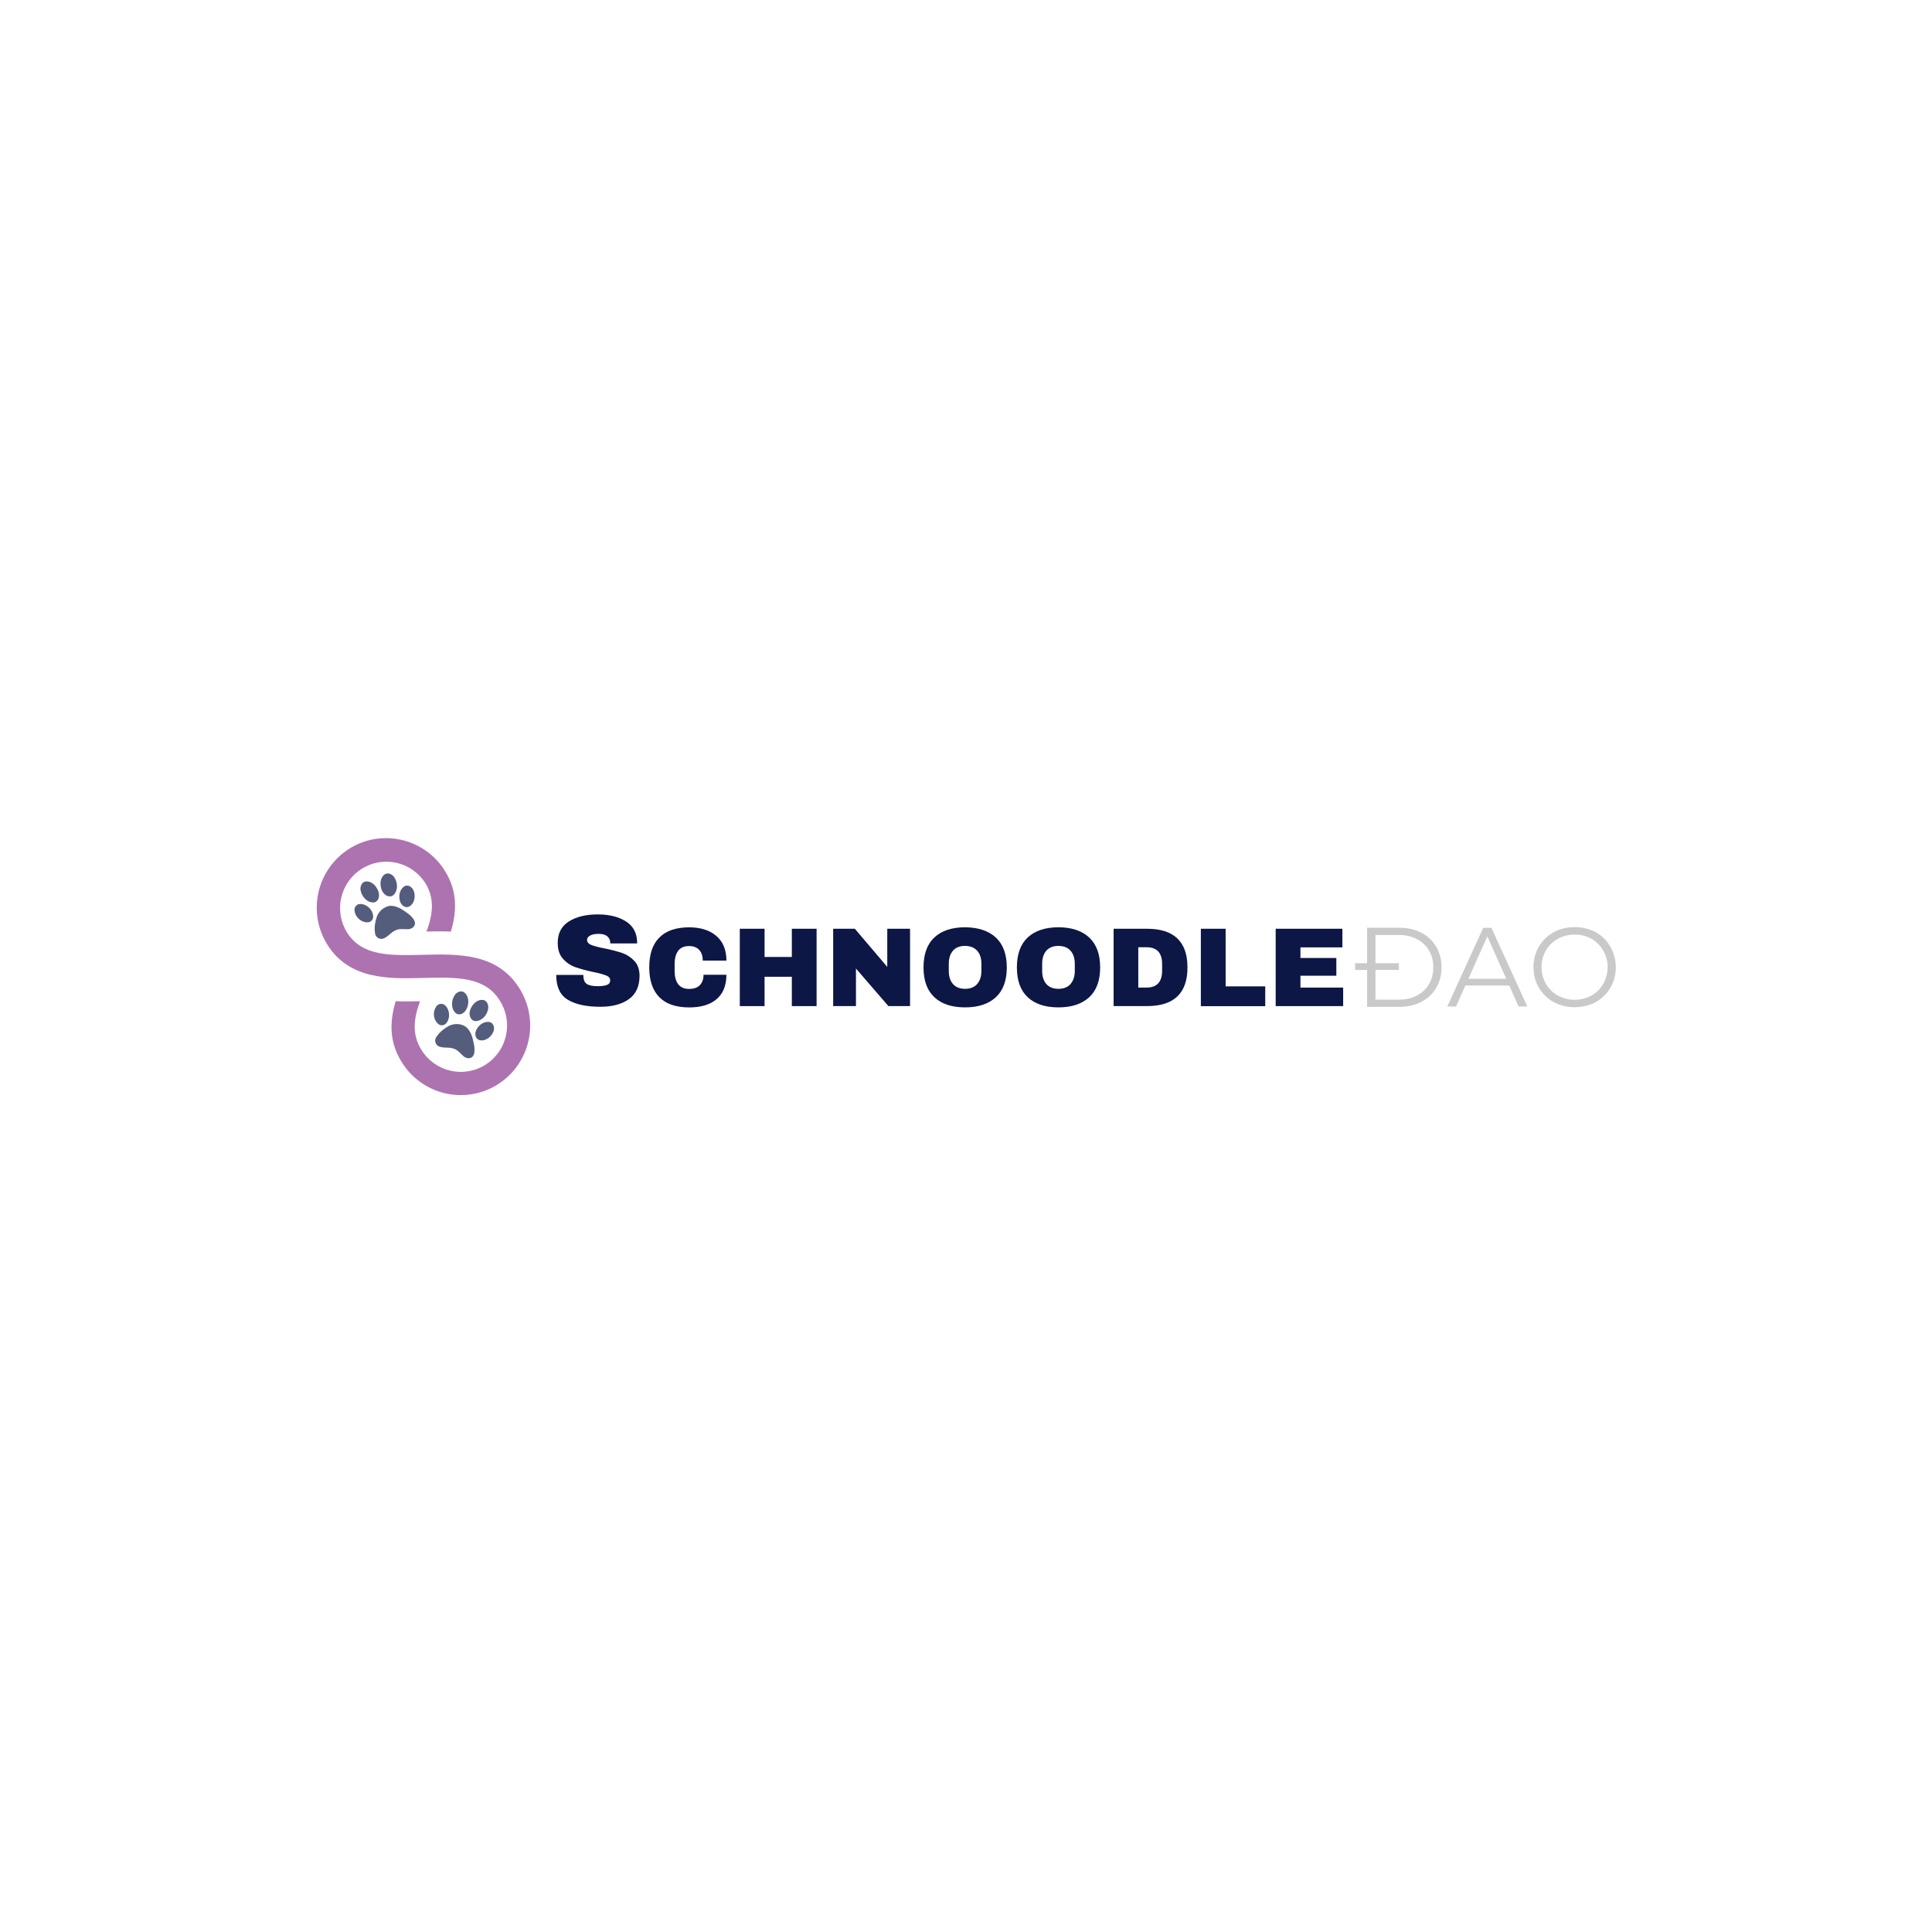
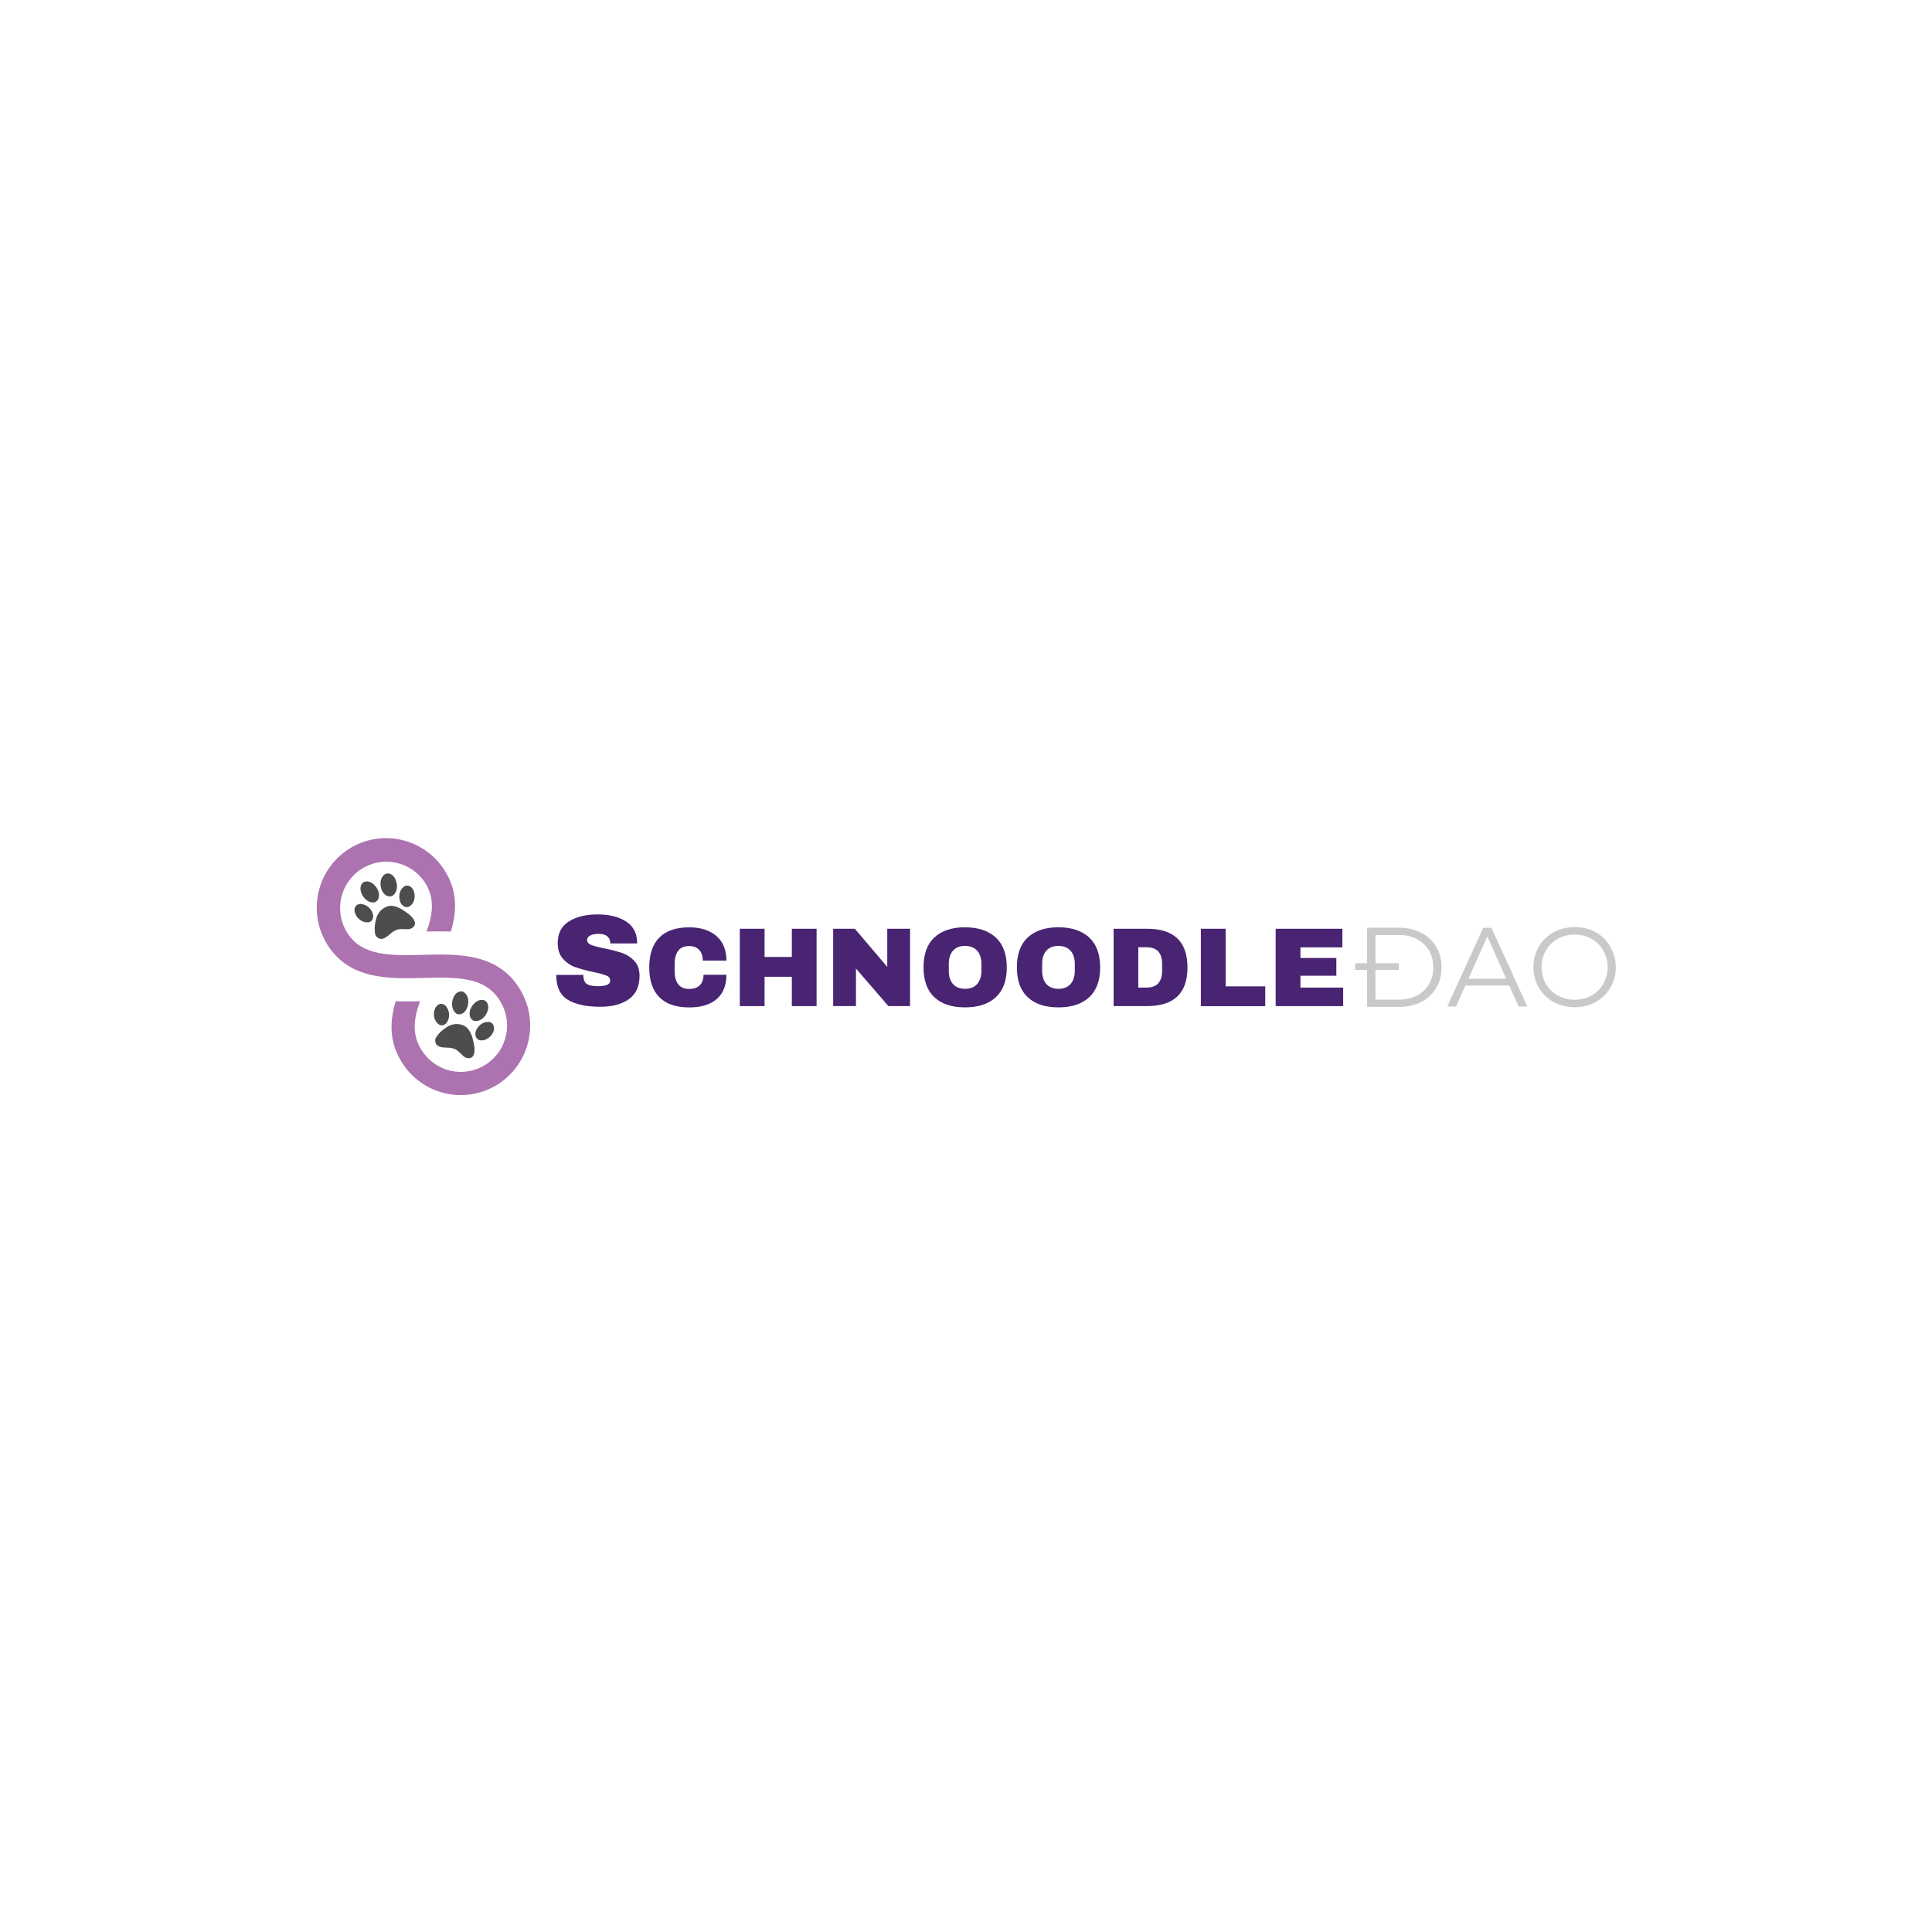
<svg xmlns="http://www.w3.org/2000/svg" width="500" zoomAndPan="magnify" viewBox="0 0 375 375" height="500" preserveAspectRatio="xMidYMid meet" version="1.0">
  <defs>
    <filter x="0%" y="0%" width="100%" height="100%" id="id1">
      <feColorMatrix values="0 0 0 0 1 0 0 0 0 1 0 0 0 0 1 0 0 0 1 0" color-interpolation-filters="sRGB" />
    </filter>
    <mask id="id2">
      <g filter="url(#id1)">
        <rect x="-37.5" width="450" fill="#000000" y="-37.5" height="450" fill-opacity="0.698" />
      </g>
    </mask>
    <clipPath id="id3">
      <path d="M 0.641 0.441 L 12.879 0.441 L 12.879 13.398 L 0.641 13.398 Z M 0.641 0.441 " clip-rule="nonzero" />
    </clipPath>
    <clipPath id="id4">
      <path d="M -1.145 3.504 L 10.664 -0.805 L 14.699 10.309 L 2.891 14.617 Z M -1.145 3.504 " clip-rule="nonzero" />
    </clipPath>
    <clipPath id="id5">
      <path d="M -1.172 3.547 L 10.637 -0.762 L 14.672 10.352 L 2.863 14.66 Z M -1.172 3.547 " clip-rule="nonzero" />
    </clipPath>
    <clipPath id="id6">
      <rect x="0" width="13" y="0" height="14" />
    </clipPath>
    <mask id="id7">
      <g filter="url(#id1)">
        <rect x="-37.5" width="450" fill="#000000" y="-37.5" height="450" fill-opacity="0.698" />
      </g>
    </mask>
    <clipPath id="id8">
      <path d="M 0 0.238 L 12 0.238 L 12 13.441 L 0 13.441 Z M 0 0.238 " clip-rule="nonzero" />
    </clipPath>
    <clipPath id="id9">
      <path d="M -2.379 9.812 L 2.098 -1.117 L 13.723 3.668 L 9.246 14.598 Z M -2.379 9.812 " clip-rule="nonzero" />
    </clipPath>
    <clipPath id="id10">
      <path d="M -2.379 9.812 L 2.098 -1.117 L 13.723 3.668 L 9.246 14.598 Z M -2.379 9.812 " clip-rule="nonzero" />
    </clipPath>
    <clipPath id="id11">
      <rect x="0" width="12" y="0" height="14" />
    </clipPath>
  </defs>
  <path fill="#ad73b1" d="M 86.305 168.945 C 88.844 172.938 88.68 176.965 87.512 180.82 C 85.871 180.75 84.285 180.773 82.781 180.809 C 84.047 177.449 84.402 174.344 82.52 171.352 C 82.199 170.859 81.836 170.402 81.426 169.98 C 81.02 169.559 80.574 169.184 80.094 168.848 C 79.609 168.516 79.102 168.23 78.562 167.996 C 78.027 167.766 77.473 167.586 76.898 167.461 C 76.328 167.336 75.746 167.266 75.16 167.254 C 74.578 167.242 73.996 167.289 73.418 167.391 C 72.84 167.496 72.281 167.652 71.734 167.867 C 71.188 168.078 70.668 168.344 70.172 168.656 C 69.68 168.973 69.219 169.332 68.797 169.734 C 68.371 170.141 67.992 170.582 67.652 171.062 C 67.316 171.543 67.027 172.051 66.789 172.586 C 66.551 173.121 66.363 173.676 66.234 174.25 C 66.102 174.82 66.031 175.402 66.012 175.988 C 65.996 176.574 66.035 177.16 66.129 177.738 C 66.227 178.316 66.379 178.883 66.586 179.43 C 66.793 179.98 67.051 180.504 67.359 181.004 C 70.285 185.629 75.758 185.488 82.105 185.328 C 88.832 185.156 96.461 184.961 100.754 191.734 C 101.234 192.484 101.641 193.273 101.965 194.102 C 102.293 194.93 102.535 195.781 102.691 196.66 C 102.848 197.535 102.918 198.418 102.902 199.309 C 102.887 200.199 102.781 201.078 102.59 201.949 C 102.402 202.82 102.129 203.664 101.77 204.477 C 101.414 205.293 100.98 206.066 100.473 206.797 C 99.961 207.527 99.387 208.199 98.742 208.812 C 98.102 209.43 97.406 209.977 96.656 210.453 C 95.906 210.93 95.117 211.328 94.289 211.652 C 93.457 211.973 92.605 212.207 91.73 212.359 C 90.855 212.512 89.973 212.578 89.086 212.555 C 88.195 212.531 87.32 212.422 86.453 212.223 C 85.586 212.027 84.75 211.746 83.938 211.383 C 83.125 211.02 82.359 210.578 81.633 210.062 C 80.91 209.547 80.242 208.965 79.633 208.32 C 79.023 207.672 78.484 206.969 78.012 206.215 C 75.477 202.223 75.637 198.195 76.809 194.332 C 78.449 194.398 80.031 194.375 81.535 194.34 C 80.285 197.699 79.918 200.809 81.812 203.797 C 82.125 204.305 82.484 204.773 82.891 205.207 C 83.297 205.641 83.738 206.031 84.223 206.379 C 84.707 206.723 85.219 207.016 85.758 207.262 C 86.301 207.504 86.859 207.695 87.438 207.828 C 88.02 207.957 88.605 208.031 89.199 208.051 C 89.789 208.066 90.379 208.023 90.965 207.922 C 91.551 207.82 92.121 207.664 92.672 207.449 C 93.227 207.234 93.754 206.969 94.254 206.648 C 94.758 206.332 95.223 205.965 95.648 205.555 C 96.078 205.141 96.465 204.691 96.805 204.203 C 97.145 203.719 97.434 203.199 97.668 202.656 C 97.906 202.109 98.09 201.547 98.215 200.965 C 98.34 200.383 98.41 199.797 98.418 199.203 C 98.43 198.605 98.383 198.016 98.273 197.43 C 98.168 196.848 98.004 196.277 97.785 195.723 C 97.566 195.172 97.293 194.645 96.973 194.145 C 94.043 189.523 88.57 189.66 82.223 189.82 C 75.5 189.992 67.867 190.188 63.574 183.414 C 63.102 182.664 62.707 181.875 62.387 181.051 C 62.066 180.223 61.832 179.371 61.68 178.5 C 61.527 177.625 61.465 176.746 61.484 175.859 C 61.504 174.973 61.613 174.098 61.805 173.234 C 61.996 172.367 62.273 171.531 62.629 170.719 C 62.988 169.91 63.422 169.141 63.93 168.414 C 64.438 167.688 65.012 167.02 65.648 166.406 C 66.289 165.797 66.984 165.254 67.73 164.777 C 73.98 160.789 82.324 162.664 86.305 168.945 Z M 86.305 168.945 " fill-opacity="1" fill-rule="nonzero" />
  <g mask="url(#id2)">
    <g transform="matrix(1, 0, 0, 1, 68, 169)">
      <g clip-path="url(#id6)">
        <g clip-path="url(#id3)">
          <g clip-path="url(#id4)">
            <g clip-path="url(#id5)">
-               <path d="M 7.082 6.977 C 6.152 7.348 5.508 7.996 5.141 8.93 C 4.809 9.922 4.625 11.004 4.785 12.051 C 4.797 12.832 5.637 13.441 6.383 13.176 C 7.289 12.879 7.84 11.969 8.723 11.602 C 9.445 11.211 10.273 11.359 11.043 11.359 C 11.719 11.395 12.488 11.004 12.555 10.277 C 12.555 9.551 11.973 9 11.477 8.539 C 10.559 7.84 9.582 7.102 8.426 6.871 C 7.965 6.77 7.52 6.805 7.082 6.977 Z M 1.574 6.516 C 1.34 6.594 1.152 6.734 1.012 6.938 C 0.867 7.137 0.801 7.363 0.805 7.609 C 0.852 8.965 2.191 10.207 3.582 10 C 4.156 9.898 4.477 9.312 4.43 8.77 C 4.328 7.609 3.305 6.586 2.148 6.469 C 1.953 6.438 1.762 6.453 1.574 6.516 Z M 10.699 2.934 C 9.668 3.379 9.336 4.691 9.586 5.703 C 9.703 6.465 10.426 7.27 11.25 7.027 C 12.375 6.602 12.699 5.129 12.363 4.082 C 12.164 3.375 11.465 2.703 10.699 2.934 Z M 2.723 2.16 C 2.129 2.402 1.875 3.184 1.988 3.793 C 2.207 5.016 3.242 6.246 4.57 6.164 C 4.695 6.152 4.809 6.113 4.918 6.051 C 5.672 5.625 5.684 4.59 5.387 3.875 C 5.008 2.922 4.113 1.988 3.012 2.094 C 2.914 2.102 2.816 2.125 2.723 2.16 Z M 6.855 0.609 L 6.785 0.645 C 5.867 1.172 5.707 2.391 5.961 3.336 C 6.145 4.199 6.891 5.129 7.867 4.98 C 8.008 4.953 8.137 4.902 8.258 4.82 C 9.219 4.059 9.242 2.586 8.691 1.574 C 8.395 0.883 7.59 0.332 6.855 0.609 Z M 6.855 0.609 " fill-opacity="1" fill-rule="nonzero" style="fill: rgb(12, 23, 69);" />
+               <path d="M 7.082 6.977 C 6.152 7.348 5.508 7.996 5.141 8.93 C 4.809 9.922 4.625 11.004 4.785 12.051 C 4.797 12.832 5.637 13.441 6.383 13.176 C 7.289 12.879 7.84 11.969 8.723 11.602 C 9.445 11.211 10.273 11.359 11.043 11.359 C 11.719 11.395 12.488 11.004 12.555 10.277 C 12.555 9.551 11.973 9 11.477 8.539 C 10.559 7.84 9.582 7.102 8.426 6.871 C 7.965 6.77 7.52 6.805 7.082 6.977 Z M 1.574 6.516 C 1.34 6.594 1.152 6.734 1.012 6.938 C 0.867 7.137 0.801 7.363 0.805 7.609 C 0.852 8.965 2.191 10.207 3.582 10 C 4.156 9.898 4.477 9.312 4.43 8.77 C 4.328 7.609 3.305 6.586 2.148 6.469 C 1.953 6.438 1.762 6.453 1.574 6.516 Z M 10.699 2.934 C 9.668 3.379 9.336 4.691 9.586 5.703 C 9.703 6.465 10.426 7.27 11.25 7.027 C 12.375 6.602 12.699 5.129 12.363 4.082 C 12.164 3.375 11.465 2.703 10.699 2.934 Z M 2.723 2.16 C 2.129 2.402 1.875 3.184 1.988 3.793 C 2.207 5.016 3.242 6.246 4.57 6.164 C 4.695 6.152 4.809 6.113 4.918 6.051 C 5.672 5.625 5.684 4.59 5.387 3.875 C 5.008 2.922 4.113 1.988 3.012 2.094 C 2.914 2.102 2.816 2.125 2.723 2.16 Z M 6.855 0.609 L 6.785 0.645 C 5.867 1.172 5.707 2.391 5.961 3.336 C 6.145 4.199 6.891 5.129 7.867 4.98 C 8.008 4.953 8.137 4.902 8.258 4.82 C 9.219 4.059 9.242 2.586 8.691 1.574 C 8.395 0.883 7.59 0.332 6.855 0.609 Z M 6.855 0.609 " fill-opacity="1" fill-rule="nonzero" style="" />
            </g>
          </g>
        </g>
      </g>
    </g>
  </g>
  <g mask="url(#id7)">
    <g transform="matrix(1, 0, 0, 1, 84, 192)">
      <g clip-path="url(#id11)">
        <g clip-path="url(#id8)">
          <g clip-path="url(#id9)">
            <g clip-path="url(#id10)">
-               <path d="M 5.852 6.996 C 4.992 6.637 3.938 6.719 3.109 7.133 C 2.191 7.641 1.344 8.316 0.758 9.191 C 0.238 9.777 0.445 10.793 1.18 11.102 C 2.055 11.492 3.074 11.195 3.969 11.516 C 4.762 11.711 5.277 12.379 5.852 12.906 C 6.324 13.391 7.16 13.621 7.699 13.125 C 8.184 12.598 8.125 11.781 8.066 11.113 C 7.859 9.973 7.641 8.766 6.93 7.824 C 6.648 7.445 6.289 7.172 5.852 6.996 Z M 2.086 2.945 C 1.863 2.848 1.629 2.824 1.387 2.875 C 1.145 2.93 0.941 3.047 0.781 3.234 C -0.094 4.27 0.055 6.098 1.227 6.867 C 1.719 7.18 2.352 6.961 2.684 6.535 C 3.383 5.602 3.316 4.164 2.547 3.289 C 2.422 3.137 2.27 3.023 2.086 2.945 Z M 11.234 6.441 C 10.18 6.074 9.043 6.812 8.551 7.73 C 8.125 8.363 8.125 9.445 8.895 9.824 C 10.008 10.262 11.246 9.398 11.695 8.398 C 12.039 7.773 11.969 6.789 11.234 6.441 Z M 5.863 0.496 C 5.254 0.266 4.543 0.68 4.223 1.207 C 3.559 2.254 3.5 3.867 4.531 4.707 C 4.637 4.773 4.746 4.82 4.863 4.855 C 5.715 5.051 6.414 4.305 6.68 3.566 C 7.047 2.613 7 1.312 6.117 0.645 C 6.047 0.57 5.961 0.52 5.863 0.496 Z M 9.965 2.133 C 9.941 2.121 9.922 2.113 9.895 2.113 C 8.863 1.883 7.922 2.676 7.473 3.539 C 7.027 4.309 6.957 5.492 7.785 6.047 C 7.906 6.129 8.039 6.172 8.184 6.184 C 9.414 6.266 10.41 5.195 10.688 4.078 C 10.918 3.379 10.699 2.422 9.965 2.133 Z M 9.965 2.133 " fill-opacity="1" fill-rule="nonzero" style="fill: rgb(12, 23, 69);" />
+               <path d="M 5.852 6.996 C 4.992 6.637 3.938 6.719 3.109 7.133 C 2.191 7.641 1.344 8.316 0.758 9.191 C 0.238 9.777 0.445 10.793 1.18 11.102 C 2.055 11.492 3.074 11.195 3.969 11.516 C 4.762 11.711 5.277 12.379 5.852 12.906 C 6.324 13.391 7.16 13.621 7.699 13.125 C 8.184 12.598 8.125 11.781 8.066 11.113 C 7.859 9.973 7.641 8.766 6.93 7.824 C 6.648 7.445 6.289 7.172 5.852 6.996 Z M 2.086 2.945 C 1.863 2.848 1.629 2.824 1.387 2.875 C 1.145 2.93 0.941 3.047 0.781 3.234 C -0.094 4.27 0.055 6.098 1.227 6.867 C 1.719 7.18 2.352 6.961 2.684 6.535 C 3.383 5.602 3.316 4.164 2.547 3.289 C 2.422 3.137 2.27 3.023 2.086 2.945 Z M 11.234 6.441 C 10.18 6.074 9.043 6.812 8.551 7.73 C 8.125 8.363 8.125 9.445 8.895 9.824 C 10.008 10.262 11.246 9.398 11.695 8.398 C 12.039 7.773 11.969 6.789 11.234 6.441 Z M 5.863 0.496 C 5.254 0.266 4.543 0.68 4.223 1.207 C 3.559 2.254 3.5 3.867 4.531 4.707 C 4.637 4.773 4.746 4.82 4.863 4.855 C 5.715 5.051 6.414 4.305 6.68 3.566 C 7.047 2.613 7 1.312 6.117 0.645 C 6.047 0.57 5.961 0.52 5.863 0.496 Z M 9.965 2.133 C 9.941 2.121 9.922 2.113 9.895 2.113 C 8.863 1.883 7.922 2.676 7.473 3.539 C 7.027 4.309 6.957 5.492 7.785 6.047 C 7.906 6.129 8.039 6.172 8.184 6.184 C 9.414 6.266 10.41 5.195 10.688 4.078 C 10.918 3.379 10.699 2.422 9.965 2.133 Z M 9.965 2.133 " fill-opacity="1" fill-rule="nonzero" style="" />
            </g>
          </g>
        </g>
      </g>
    </g>
  </g>
  <path fill="#c9c9c9" d="M 294.758 195.363 L 296.449 195.363 L 289.48 180.086 L 287.891 180.086 L 280.922 195.363 L 282.613 195.363 L 284.434 191.285 L 292.938 191.285 Z M 285.02 189.977 L 288.691 181.758 L 292.359 189.977 Z M 285.02 189.977 " fill-opacity="1" fill-rule="nonzero" />
  <path fill="#c9c9c9" d="M 305.645 195.5 C 304.547 195.512 303.484 195.32 302.461 194.922 C 301.5 194.555 300.652 194.004 299.918 193.277 C 299.191 192.57 298.633 191.746 298.242 190.809 C 297.84 189.82 297.637 188.789 297.637 187.723 C 297.637 186.652 297.84 185.621 298.242 184.633 C 298.637 183.691 299.199 182.863 299.93 182.152 C 300.66 181.438 301.496 180.895 302.445 180.52 C 303.477 180.137 304.539 179.949 305.637 179.949 C 306.734 179.949 307.797 180.137 308.828 180.52 C 309.781 180.887 310.621 181.43 311.352 182.148 C 311.898 182.711 312.352 183.34 312.715 184.035 C 313.078 184.73 313.336 185.465 313.484 186.238 C 313.633 187.008 313.668 187.785 313.59 188.566 C 313.512 189.348 313.324 190.102 313.027 190.828 C 312.633 191.77 312.07 192.594 311.34 193.305 C 310.609 194.016 309.773 194.555 308.824 194.922 C 307.797 195.309 306.738 195.5 305.645 195.5 Z M 305.645 194.055 C 306.516 194.066 307.359 193.91 308.168 193.586 C 308.934 193.281 309.609 192.84 310.191 192.262 C 310.777 191.684 311.227 191.012 311.535 190.25 C 311.781 189.66 311.941 189.047 312.008 188.414 C 312.074 187.777 312.051 187.148 311.93 186.52 C 311.812 185.891 311.605 185.297 311.309 184.73 C 311.012 184.164 310.641 183.652 310.195 183.195 C 309.613 182.613 308.938 182.172 308.168 181.871 C 307.359 181.547 306.516 181.391 305.645 181.402 C 304.766 181.391 303.918 181.547 303.098 181.871 C 302.332 182.176 301.648 182.617 301.055 183.195 C 300.477 183.781 300.023 184.453 299.699 185.211 C 299.359 186.016 299.195 186.855 299.215 187.73 C 299.207 188.598 299.367 189.43 299.699 190.234 C 300.012 191 300.461 191.672 301.055 192.246 C 301.641 192.836 302.324 193.277 303.098 193.574 C 303.914 193.91 304.762 194.074 305.645 194.055 Z M 305.645 194.055 " fill-opacity="1" fill-rule="nonzero" />
-   <path d="M 139.055 181.68 C 140.344 182.789 140.996 184.387 140.996 186.449 L 136.406 186.449 C 136.406 185.578 136.18 184.887 135.719 184.387 C 135.258 183.883 134.613 183.629 133.777 183.629 C 132.805 183.629 132.086 183.934 131.633 184.551 C 131.18 185.168 130.945 186.008 130.945 187.102 L 130.945 188.496 C 130.945 189.57 131.172 190.43 131.633 191.027 C 132.09 191.629 132.789 191.949 133.727 191.949 C 134.664 191.949 135.367 191.715 135.836 191.227 C 136.305 190.738 136.555 190.066 136.555 189.195 L 140.996 189.195 C 140.996 191.242 140.375 192.82 139.121 193.91 C 137.863 195 136.086 195.539 133.793 195.539 C 131.23 195.539 129.305 194.887 127.996 193.574 C 126.691 192.266 126.02 190.336 126.02 187.766 C 126.02 185.199 126.676 183.266 127.996 181.957 C 129.305 180.648 131.246 179.992 133.793 179.992 C 136.008 180.004 137.766 180.559 139.055 181.68 Z M 139.055 181.68 " fill-opacity="1" fill-rule="nonzero" style="fill: rgb(12, 23, 69);" />
-   <path d="M 153.695 195.285 L 153.695 189.59 L 148.402 189.59 L 148.402 195.285 L 143.594 195.285 L 143.594 180.27 L 148.402 180.27 L 148.402 185.746 L 153.695 185.746 L 153.695 180.27 L 158.5 180.27 L 158.5 195.285 Z M 153.695 195.285 " fill-opacity="1" fill-rule="nonzero" style="fill: rgb(12, 23, 69);" />
-   <path d="M 172.438 195.285 L 166.141 187.992 L 166.141 195.285 L 161.719 195.285 L 161.719 180.27 L 165.922 180.27 L 172.219 187.676 L 172.219 180.27 L 176.641 180.27 L 176.641 195.285 Z M 172.438 195.285 " fill-opacity="1" fill-rule="nonzero" style="fill: rgb(12, 23, 69);" />
-   <path d="M 193.305 181.984 C 194.715 183.312 195.418 185.242 195.418 187.777 C 195.418 190.309 194.715 192.242 193.305 193.551 C 191.898 194.859 189.906 195.531 187.328 195.531 C 184.75 195.531 182.754 194.879 181.348 193.551 C 179.941 192.227 179.254 190.312 179.254 187.758 C 179.254 185.207 179.957 183.273 181.348 181.969 C 182.738 180.66 184.742 179.984 187.328 179.984 C 189.891 180.004 191.883 180.676 193.305 181.984 Z M 184.965 184.535 C 184.43 185.156 184.16 186.012 184.16 187.066 L 184.16 188.461 C 184.16 189.52 184.43 190.375 184.965 190.992 C 185.5 191.605 186.289 191.93 187.309 191.93 C 188.348 191.93 189.137 191.613 189.672 190.992 C 190.207 190.371 190.492 189.512 190.492 188.461 L 190.492 187.07 C 190.492 186.012 190.227 185.156 189.672 184.539 C 189.117 183.922 188.332 183.602 187.309 183.602 C 186.289 183.602 185.5 183.914 184.965 184.535 Z M 184.965 184.535 " fill-opacity="1" fill-rule="nonzero" style="fill: rgb(12, 23, 69);" />
-   <path d="M 211.43 181.984 C 212.836 183.312 213.539 185.242 213.539 187.777 C 213.539 190.309 212.836 192.242 211.43 193.551 C 210.023 194.859 208.031 195.531 205.449 195.531 C 202.871 195.531 200.879 194.879 199.469 193.551 C 198.062 192.227 197.379 190.312 197.379 187.758 C 197.379 185.207 198.082 183.273 199.469 181.969 C 200.879 180.656 202.871 179.984 205.449 179.984 C 208.027 179.984 210.023 180.676 211.43 181.984 Z M 203.086 184.535 C 202.551 185.156 202.285 186.012 202.285 187.066 L 202.285 188.461 C 202.285 189.52 202.551 190.375 203.086 190.992 C 203.625 191.605 204.41 191.93 205.434 191.93 C 206.457 191.93 207.258 191.613 207.793 190.992 C 208.332 190.371 208.617 189.512 208.617 188.461 L 208.617 187.07 C 208.617 186.012 208.348 185.156 207.793 184.539 C 207.258 183.918 206.453 183.602 205.434 183.602 C 204.41 183.602 203.641 183.914 203.086 184.535 Z M 203.086 184.535 " fill-opacity="1" fill-rule="nonzero" style="fill: rgb(12, 23, 69);" />
-   <path d="M 230.488 187.777 C 230.488 192.781 227.871 195.281 222.633 195.281 L 216.152 195.281 L 216.152 180.27 L 222.633 180.27 C 227.859 180.27 230.488 182.773 230.488 187.777 Z M 220.941 191.688 L 222.535 191.688 C 224.543 191.688 225.566 190.598 225.566 188.43 L 225.566 187.117 C 225.566 184.949 224.562 183.859 222.535 183.859 L 220.941 183.859 Z M 220.941 191.688 " fill-opacity="1" fill-rule="nonzero" style="fill: rgb(12, 23, 69);" />
-   <path d="M 233.086 180.27 L 237.895 180.27 L 237.895 191.453 L 245.582 191.453 L 245.582 195.297 L 233.086 195.297 Z M 233.086 180.27 " fill-opacity="1" fill-rule="nonzero" style="fill: rgb(12, 23, 69);" />
-   <path d="M 247.609 180.27 L 260.555 180.27 L 260.555 183.883 L 252.414 183.883 L 252.414 185.945 L 259.383 185.945 L 259.383 189.387 L 252.414 189.387 L 252.414 191.688 L 260.707 191.688 L 260.707 195.285 L 247.609 195.285 Z M 247.609 180.27 " fill-opacity="1" fill-rule="nonzero" style="fill: rgb(12, 23, 69);" />
-   <path d="M 121.469 178.828 C 122.895 179.734 123.613 181.059 123.664 182.824 L 123.664 183.125 L 118.453 183.125 L 118.453 183.023 C 118.465 182.52 118.277 182.098 117.902 181.766 C 117.531 181.43 116.98 181.262 116.227 181.262 C 115.469 181.262 114.918 181.375 114.535 181.598 C 114.133 181.816 113.949 182.086 113.949 182.402 C 113.949 182.855 114.215 183.191 114.75 183.41 C 115.289 183.629 116.141 183.863 117.332 184.082 C 118.492 184.312 119.637 184.609 120.766 184.973 C 121.668 185.293 122.453 185.801 123.113 186.5 C 123.785 187.203 124.121 188.16 124.137 189.371 C 124.137 191.418 123.449 192.949 122.059 193.938 C 120.672 194.93 118.828 195.414 116.516 195.414 C 113.816 195.414 111.727 194.961 110.219 194.055 C 108.711 193.148 107.965 191.555 107.965 189.234 L 113.223 189.234 C 113.223 190.109 113.453 190.695 113.895 190.984 C 114.336 191.27 115.051 191.418 116.004 191.418 C 116.707 191.418 117.293 191.352 117.746 191.199 C 118.199 191.051 118.434 190.746 118.434 190.281 C 118.434 189.859 118.184 189.543 117.664 189.34 C 116.852 189.051 116.02 188.828 115.168 188.668 C 113.988 188.43 112.828 188.113 111.688 187.73 C 110.742 187.395 109.938 186.852 109.277 186.102 C 108.586 185.344 108.254 184.32 108.254 183.027 C 108.254 181.129 108.992 179.738 110.449 178.832 C 111.906 177.926 113.766 177.488 116.008 177.488 C 118.234 177.484 120.043 177.938 121.469 178.828 Z M 121.469 178.828 " fill-opacity="1" fill-rule="nonzero" style="fill: rgb(12, 23, 69);" />
+   <path d="M 139.055 181.68 C 140.344 182.789 140.996 184.387 140.996 186.449 L 136.406 186.449 C 136.406 185.578 136.18 184.887 135.719 184.387 C 135.258 183.883 134.613 183.629 133.777 183.629 C 132.805 183.629 132.086 183.934 131.633 184.551 C 131.18 185.168 130.945 186.008 130.945 187.102 L 130.945 188.496 C 130.945 189.57 131.172 190.43 131.633 191.027 C 132.09 191.629 132.789 191.949 133.727 191.949 C 134.664 191.949 135.367 191.715 135.836 191.227 C 136.305 190.738 136.555 190.066 136.555 189.195 L 140.996 189.195 C 140.996 191.242 140.375 192.82 139.121 193.91 C 137.863 195 136.086 195.539 133.793 195.539 C 131.23 195.539 129.305 194.887 127.996 193.574 C 126.691 192.266 126.02 190.336 126.02 187.766 C 126.02 185.199 126.676 183.266 127.996 181.957 C 129.305 180.648 131.246 179.992 133.793 179.992 C 136.008 180.004 137.766 180.559 139.055 181.68 Z M 139.055 181.68 " fill-opacity="1" fill-rule="nonzero" style="fill: rgb(72, 36, 114);" />
+   <path d="M 153.695 195.285 L 153.695 189.59 L 148.402 189.59 L 148.402 195.285 L 143.594 195.285 L 143.594 180.27 L 148.402 180.27 L 148.402 185.746 L 153.695 185.746 L 153.695 180.27 L 158.5 180.27 L 158.5 195.285 Z M 153.695 195.285 " fill-opacity="1" fill-rule="nonzero" style="fill: rgb(72, 36, 114);" />
+   <path d="M 172.438 195.285 L 166.141 187.992 L 166.141 195.285 L 161.719 195.285 L 161.719 180.27 L 165.922 180.27 L 172.219 187.676 L 172.219 180.27 L 176.641 180.27 L 176.641 195.285 Z M 172.438 195.285 " fill-opacity="1" fill-rule="nonzero" style="fill: rgb(72, 36, 114);" />
+   <path d="M 193.305 181.984 C 194.715 183.312 195.418 185.242 195.418 187.777 C 195.418 190.309 194.715 192.242 193.305 193.551 C 191.898 194.859 189.906 195.531 187.328 195.531 C 184.75 195.531 182.754 194.879 181.348 193.551 C 179.941 192.227 179.254 190.312 179.254 187.758 C 179.254 185.207 179.957 183.273 181.348 181.969 C 182.738 180.66 184.742 179.984 187.328 179.984 C 189.891 180.004 191.883 180.676 193.305 181.984 Z M 184.965 184.535 C 184.43 185.156 184.16 186.012 184.16 187.066 L 184.16 188.461 C 184.16 189.52 184.43 190.375 184.965 190.992 C 185.5 191.605 186.289 191.93 187.309 191.93 C 188.348 191.93 189.137 191.613 189.672 190.992 C 190.207 190.371 190.492 189.512 190.492 188.461 L 190.492 187.07 C 190.492 186.012 190.227 185.156 189.672 184.539 C 189.117 183.922 188.332 183.602 187.309 183.602 C 186.289 183.602 185.5 183.914 184.965 184.535 Z M 184.965 184.535 " fill-opacity="1" fill-rule="nonzero" style="fill: rgb(72, 36, 114);" />
+   <path d="M 211.43 181.984 C 212.836 183.312 213.539 185.242 213.539 187.777 C 213.539 190.309 212.836 192.242 211.43 193.551 C 210.023 194.859 208.031 195.531 205.449 195.531 C 202.871 195.531 200.879 194.879 199.469 193.551 C 198.062 192.227 197.379 190.312 197.379 187.758 C 197.379 185.207 198.082 183.273 199.469 181.969 C 200.879 180.656 202.871 179.984 205.449 179.984 C 208.027 179.984 210.023 180.676 211.43 181.984 Z M 203.086 184.535 C 202.551 185.156 202.285 186.012 202.285 187.066 L 202.285 188.461 C 202.285 189.52 202.551 190.375 203.086 190.992 C 203.625 191.605 204.41 191.93 205.434 191.93 C 206.457 191.93 207.258 191.613 207.793 190.992 C 208.332 190.371 208.617 189.512 208.617 188.461 L 208.617 187.07 C 208.617 186.012 208.348 185.156 207.793 184.539 C 207.258 183.918 206.453 183.602 205.434 183.602 C 204.41 183.602 203.641 183.914 203.086 184.535 Z M 203.086 184.535 " fill-opacity="1" fill-rule="nonzero" style="fill: rgb(72, 36, 114);" />
+   <path d="M 230.488 187.777 C 230.488 192.781 227.871 195.281 222.633 195.281 L 216.152 195.281 L 216.152 180.27 L 222.633 180.27 C 227.859 180.27 230.488 182.773 230.488 187.777 Z M 220.941 191.688 L 222.535 191.688 C 224.543 191.688 225.566 190.598 225.566 188.43 L 225.566 187.117 C 225.566 184.949 224.562 183.859 222.535 183.859 L 220.941 183.859 Z M 220.941 191.688 " fill-opacity="1" fill-rule="nonzero" style="fill: rgb(72, 36, 114);" />
+   <path d="M 233.086 180.27 L 237.895 180.27 L 237.895 191.453 L 245.582 191.453 L 245.582 195.297 L 233.086 195.297 Z M 233.086 180.27 " fill-opacity="1" fill-rule="nonzero" style="fill: rgb(72, 36, 114);" />
+   <path d="M 247.609 180.27 L 260.555 180.27 L 260.555 183.883 L 252.414 183.883 L 252.414 185.945 L 259.383 185.945 L 259.383 189.387 L 252.414 189.387 L 252.414 191.688 L 260.707 191.688 L 260.707 195.285 L 247.609 195.285 Z M 247.609 180.27 " fill-opacity="1" fill-rule="nonzero" style="fill: rgb(72, 36, 114);" />
+   <path d="M 121.469 178.828 C 122.895 179.734 123.613 181.059 123.664 182.824 L 123.664 183.125 L 118.453 183.125 L 118.453 183.023 C 118.465 182.52 118.277 182.098 117.902 181.766 C 117.531 181.43 116.98 181.262 116.227 181.262 C 115.469 181.262 114.918 181.375 114.535 181.598 C 114.133 181.816 113.949 182.086 113.949 182.402 C 113.949 182.855 114.215 183.191 114.75 183.41 C 115.289 183.629 116.141 183.863 117.332 184.082 C 118.492 184.312 119.637 184.609 120.766 184.973 C 121.668 185.293 122.453 185.801 123.113 186.5 C 123.785 187.203 124.121 188.16 124.137 189.371 C 124.137 191.418 123.449 192.949 122.059 193.938 C 120.672 194.93 118.828 195.414 116.516 195.414 C 113.816 195.414 111.727 194.961 110.219 194.055 C 108.711 193.148 107.965 191.555 107.965 189.234 L 113.223 189.234 C 113.223 190.109 113.453 190.695 113.895 190.984 C 114.336 191.27 115.051 191.418 116.004 191.418 C 116.707 191.418 117.293 191.352 117.746 191.199 C 118.199 191.051 118.434 190.746 118.434 190.281 C 118.434 189.859 118.184 189.543 117.664 189.34 C 116.852 189.051 116.02 188.828 115.168 188.668 C 113.988 188.43 112.828 188.113 111.688 187.73 C 110.742 187.395 109.938 186.852 109.277 186.102 C 108.586 185.344 108.254 184.32 108.254 183.027 C 108.254 181.129 108.992 179.738 110.449 178.832 C 111.906 177.926 113.766 177.488 116.008 177.488 C 118.234 177.484 120.043 177.938 121.469 178.828 Z M 121.469 178.828 " fill-opacity="1" fill-rule="nonzero" style="fill: rgb(72, 36, 114);" />
  <path fill="#c9c9c9" d="M 278.77 183.773 C 278.07 182.582 277.105 181.676 275.879 181.051 C 274.637 180.402 273.207 180.074 271.59 180.074 L 265.352 180.074 L 265.352 186.961 L 263.031 186.961 L 263.031 188.258 L 265.352 188.258 L 265.352 195.434 L 271.59 195.434 C 273.207 195.434 274.637 195.105 275.879 194.457 C 277.105 193.832 278.07 192.926 278.77 191.738 C 279.457 190.574 279.801 189.246 279.801 187.754 C 279.801 186.262 279.457 184.934 278.77 183.773 Z M 277.367 191.012 C 276.801 191.977 276.02 192.715 275.023 193.227 C 274.02 193.766 272.844 194.035 271.5 194.035 L 266.973 194.035 L 266.973 188.258 L 271.523 188.258 L 271.523 186.961 L 266.973 186.961 L 266.973 181.48 L 271.504 181.48 C 272.848 181.48 274.023 181.75 275.027 182.285 C 276.023 182.801 276.805 183.539 277.371 184.504 C 277.926 185.445 278.203 186.531 278.203 187.762 C 278.203 188.988 277.926 190.074 277.367 191.012 Z M 277.367 191.012 " fill-opacity="1" fill-rule="nonzero" />
</svg>
